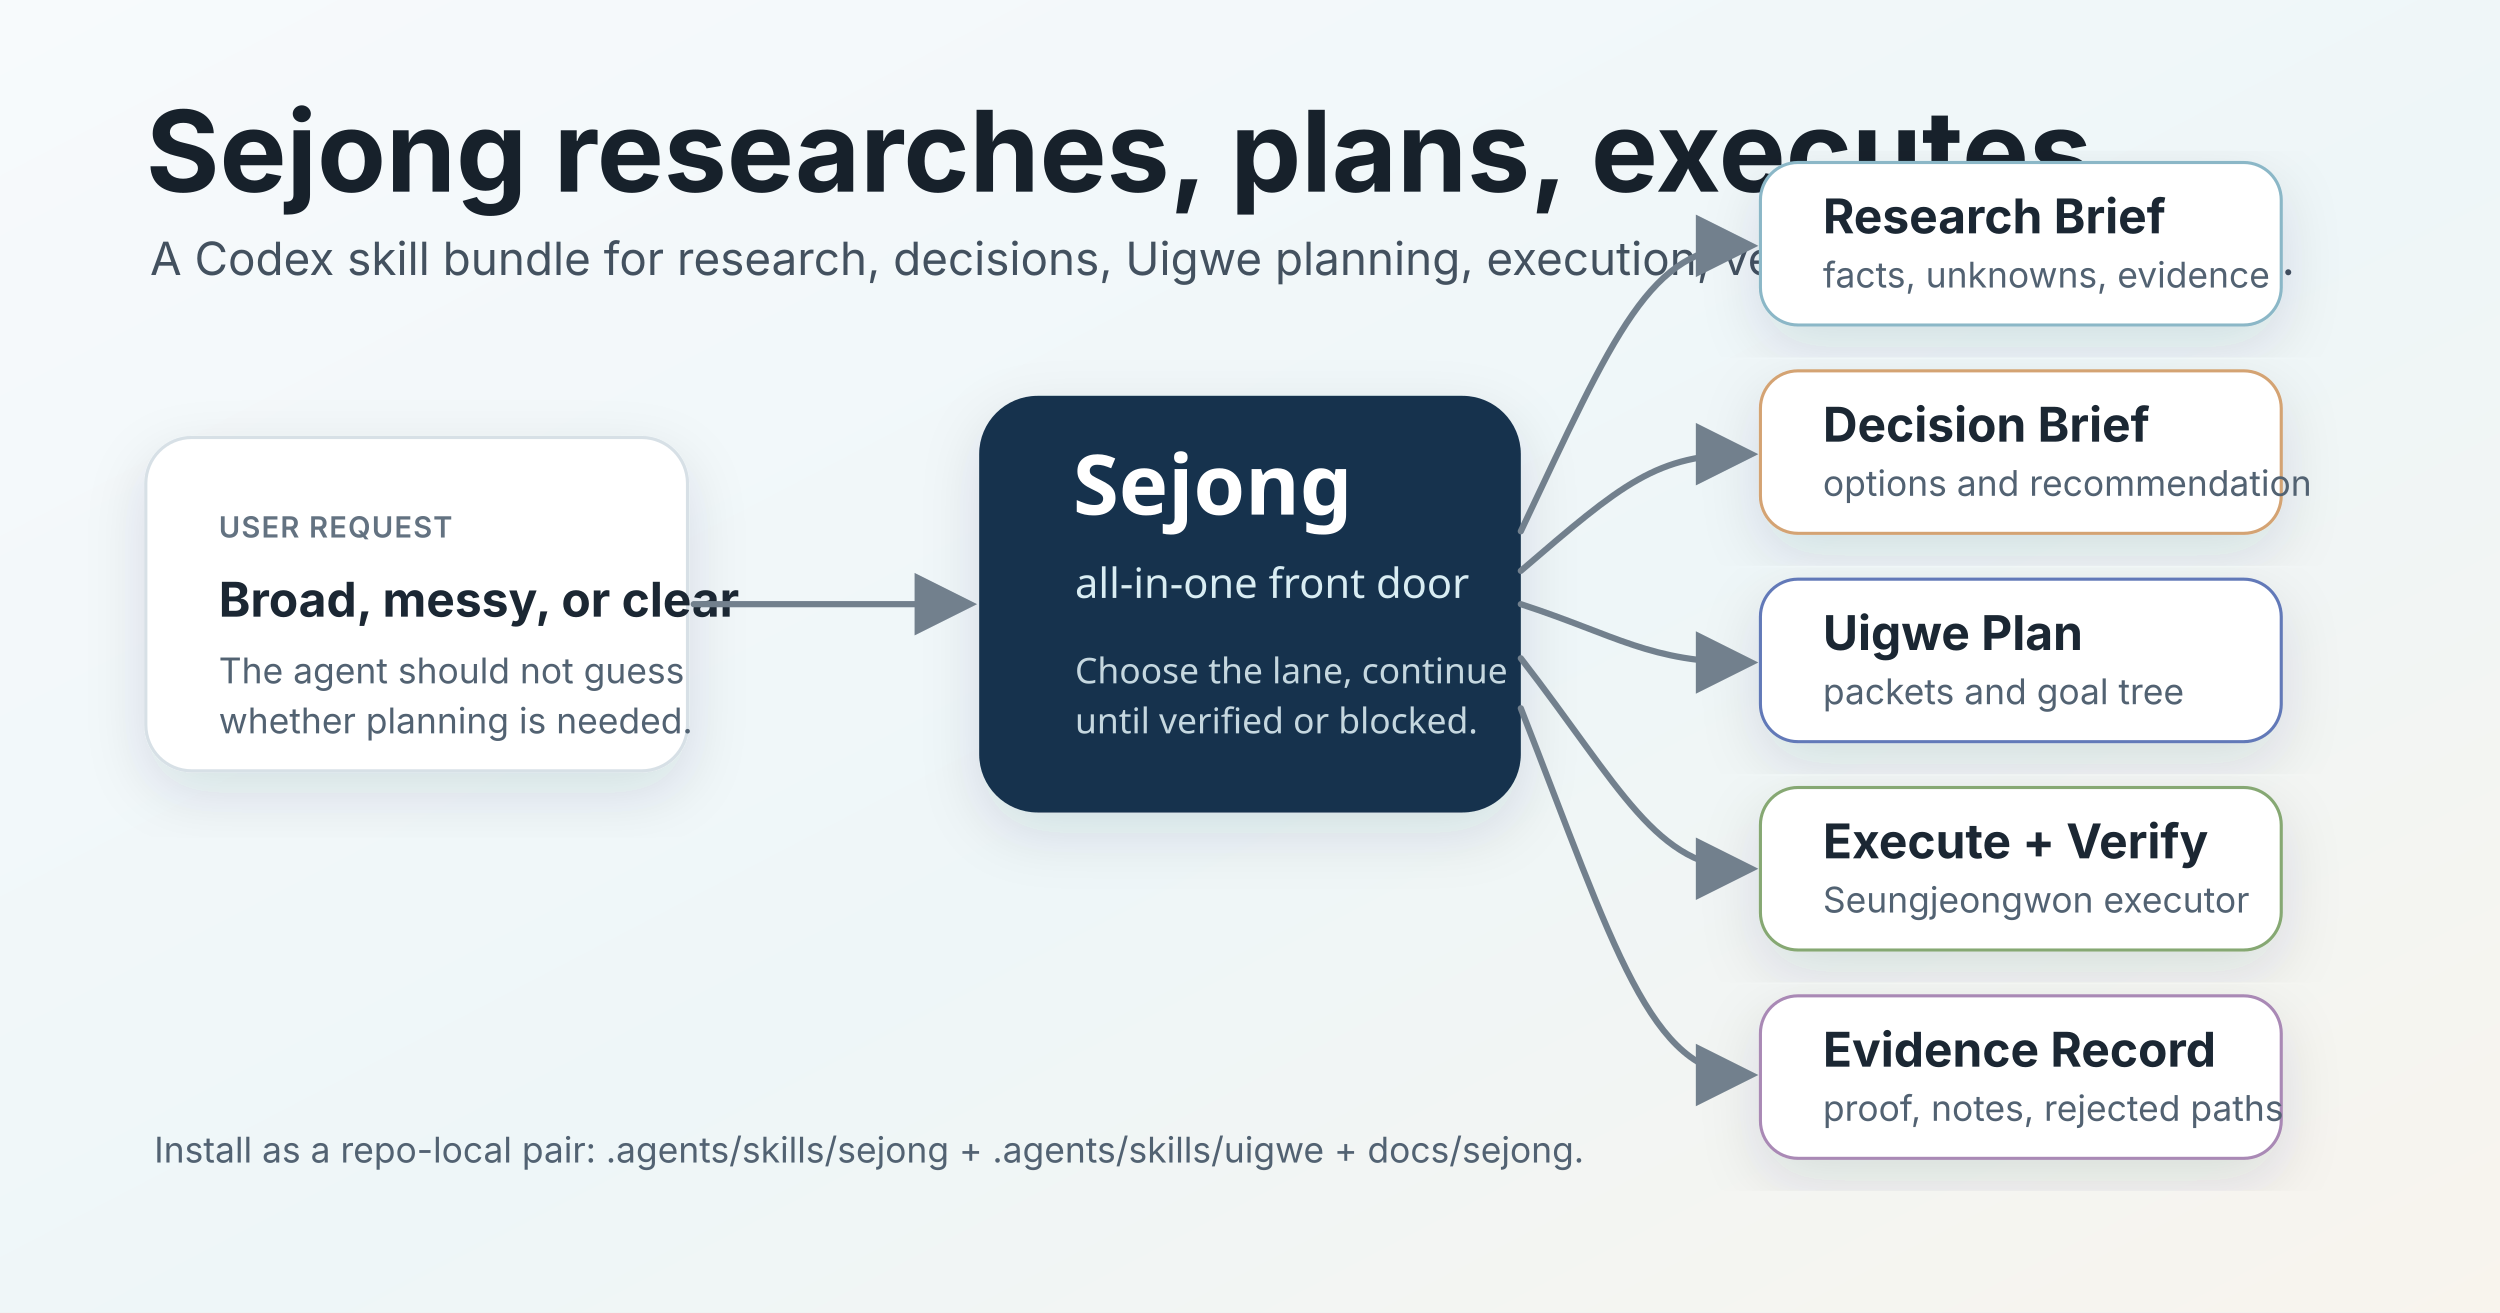
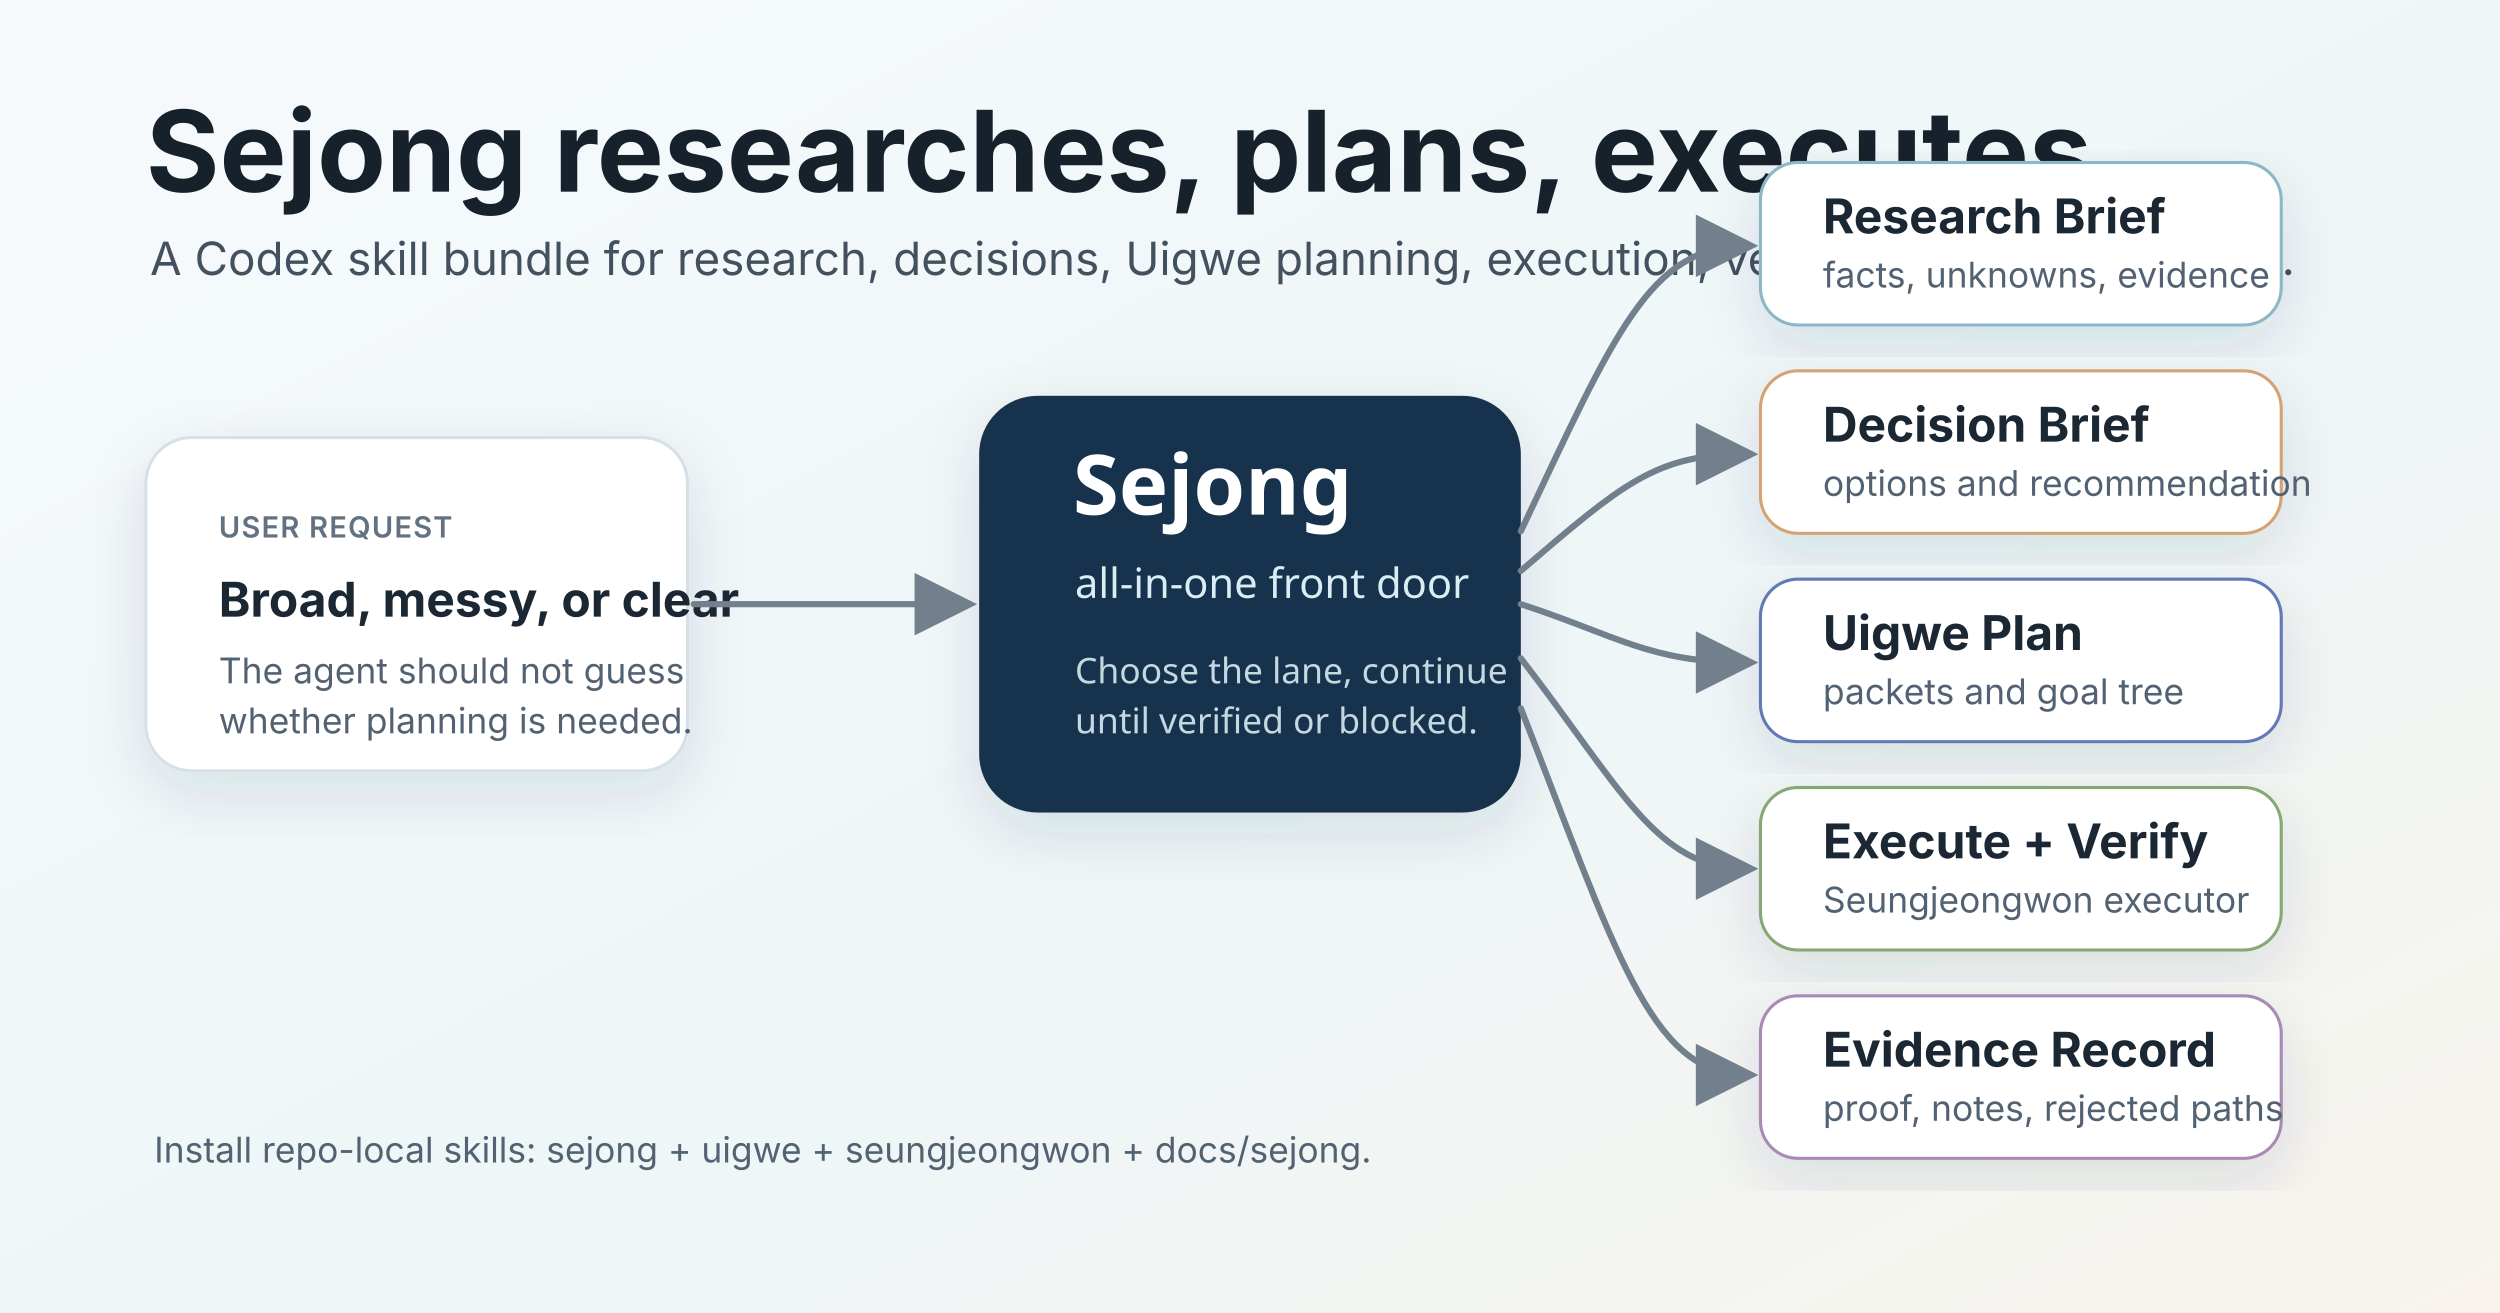
<svg xmlns="http://www.w3.org/2000/svg" viewBox="0 0 1200 630" role="img" aria-labelledby="title desc">
  <defs>
    <linearGradient id="bg" x1="0" x2="1" y1="0" y2="1">
      <stop offset="0%" stop-color="#f7fafc" />
      <stop offset="55%" stop-color="#eef6f8" />
      <stop offset="100%" stop-color="#f8f4ed" />
    </linearGradient>
    <filter id="shadow" x="-20%" y="-20%" width="140%" height="140%">
      <feDropShadow dx="0" dy="10" stdDeviation="14" flood-color="#243746" flood-opacity="0.12" />
    </filter>
    <style>
      .title { font: 700 54px ui-sans-serif, system-ui, -apple-system, BlinkMacSystemFont, "Segoe UI", sans-serif; fill: #17212b; }
      .subtitle { font: 400 22px ui-sans-serif, system-ui, -apple-system, BlinkMacSystemFont, "Segoe UI", sans-serif; fill: #43515f; }
      .label { font: 700 23px ui-sans-serif, system-ui, -apple-system, BlinkMacSystemFont, "Segoe UI", sans-serif; fill: #1b2733; }
      .small { font: 400 17px ui-sans-serif, system-ui, -apple-system, BlinkMacSystemFont, "Segoe UI", sans-serif; fill: #526272; }
      .tiny { font: 600 14px ui-sans-serif, system-ui, -apple-system, BlinkMacSystemFont, "Segoe UI", sans-serif; fill: #637281; letter-spacing: .04em; }
      .card { fill: #ffffff; stroke: #d7e0e6; stroke-width: 1.5; filter: url(#shadow); }
      .lane { fill: #ffffff; stroke-width: 1.5; filter: url(#shadow); }
      .arrow { fill: none; stroke: #72808d; stroke-width: 3; stroke-linecap: round; stroke-linejoin: round; marker-end: url(#arrowhead); }
    </style>
    <marker id="arrowhead" markerWidth="10" markerHeight="10" refX="8" refY="5" orient="auto">
      <path d="M 0 0 L 10 5 L 0 10 z" fill="#72808d" />
    </marker>
  </defs>
  <rect width="1200" height="630" fill="url(#bg)" />
  <text x="70" y="92" class="title">Sejong researches, plans, executes.</text>
  <text x="72" y="132" class="subtitle">A Codex skill bundle for research, decisions, Uigwe planning, execution, verification, and evidence.</text>
  <rect x="70" y="210" width="260" height="160" rx="22" class="card" />
  <text x="105" y="258" class="tiny">USER REQUEST</text>
  <text x="105" y="296" class="label">Broad, messy, or clear</text>
  <text x="105" y="328" class="small">The agent should not guess</text>
  <text x="105" y="352" class="small">whether planning is needed.</text>
  <rect x="470" y="190" width="260" height="200" rx="28" fill="#17324d" filter="url(#shadow)" />
  <text x="515" y="247" style="font: 800 40px ui-sans-serif, system-ui; fill: #ffffff;">Sejong</text>
  <text x="516" y="287" style="font: 500 20px ui-sans-serif, system-ui; fill: #d9edf3;">all-in-one front door</text>
  <text x="516" y="328" style="font: 400 17px ui-sans-serif, system-ui; fill: #c5d7df;">Choose the lane, continue</text>
  <text x="516" y="352" style="font: 400 17px ui-sans-serif, system-ui; fill: #c5d7df;">until verified or blocked.</text>
  <path d="M 333 290 C 382 290 415 290 463 290" class="arrow" />
  <g>
    <rect x="845" y="78" width="250" height="78" rx="18" class="lane" stroke="#8bb7c7" />
    <text x="875" y="112" class="label">Research Brief</text>
    <text x="875" y="138" class="small">facts, unknowns, evidence</text>
    <rect x="845" y="178" width="250" height="78" rx="18" class="lane" stroke="#d4a373" />
    <text x="875" y="212" class="label">Decision Brief</text>
    <text x="875" y="238" class="small">options and recommendation</text>
    <rect x="845" y="278" width="250" height="78" rx="18" class="lane" stroke="#6279b8" />
    <text x="875" y="312" class="label">Uigwe Plan</text>
    <text x="875" y="338" class="small">packets and goal tree</text>
    <rect x="845" y="378" width="250" height="78" rx="18" class="lane" stroke="#86a873" />
    <text x="875" y="412" class="label">Execute + Verify</text>
    <text x="875" y="438" class="small">Seungjeongwon executor</text>
    <rect x="845" y="478" width="250" height="78" rx="18" class="lane" stroke="#a989b5" />
    <text x="875" y="512" class="label">Evidence Record</text>
    <text x="875" y="538" class="small">proof, notes, rejected paths</text>
  </g>
  <path d="M 730 255 C 775 160 792 118 838 118" class="arrow" />
  <path d="M 730 274 C 779 232 795 218 838 218" class="arrow" />
  <path d="M 730 290 C 776 305 792 318 838 318" class="arrow" />
  <path d="M 730 316 C 778 378 795 417 838 417" class="arrow" />
  <path d="M 730 340 C 775 455 792 516 838 516" class="arrow" />
-   <text x="74" y="558" class="small">Install as a repo-local pair: .agents/skills/sejong + .agents/skills/uigwe + docs/sejong.</text>
+   <text x="74" y="558" class="small">Install repo-local skills: sejong + uigwe + seungjeongwon + docs/sejong.</text>
</svg>
